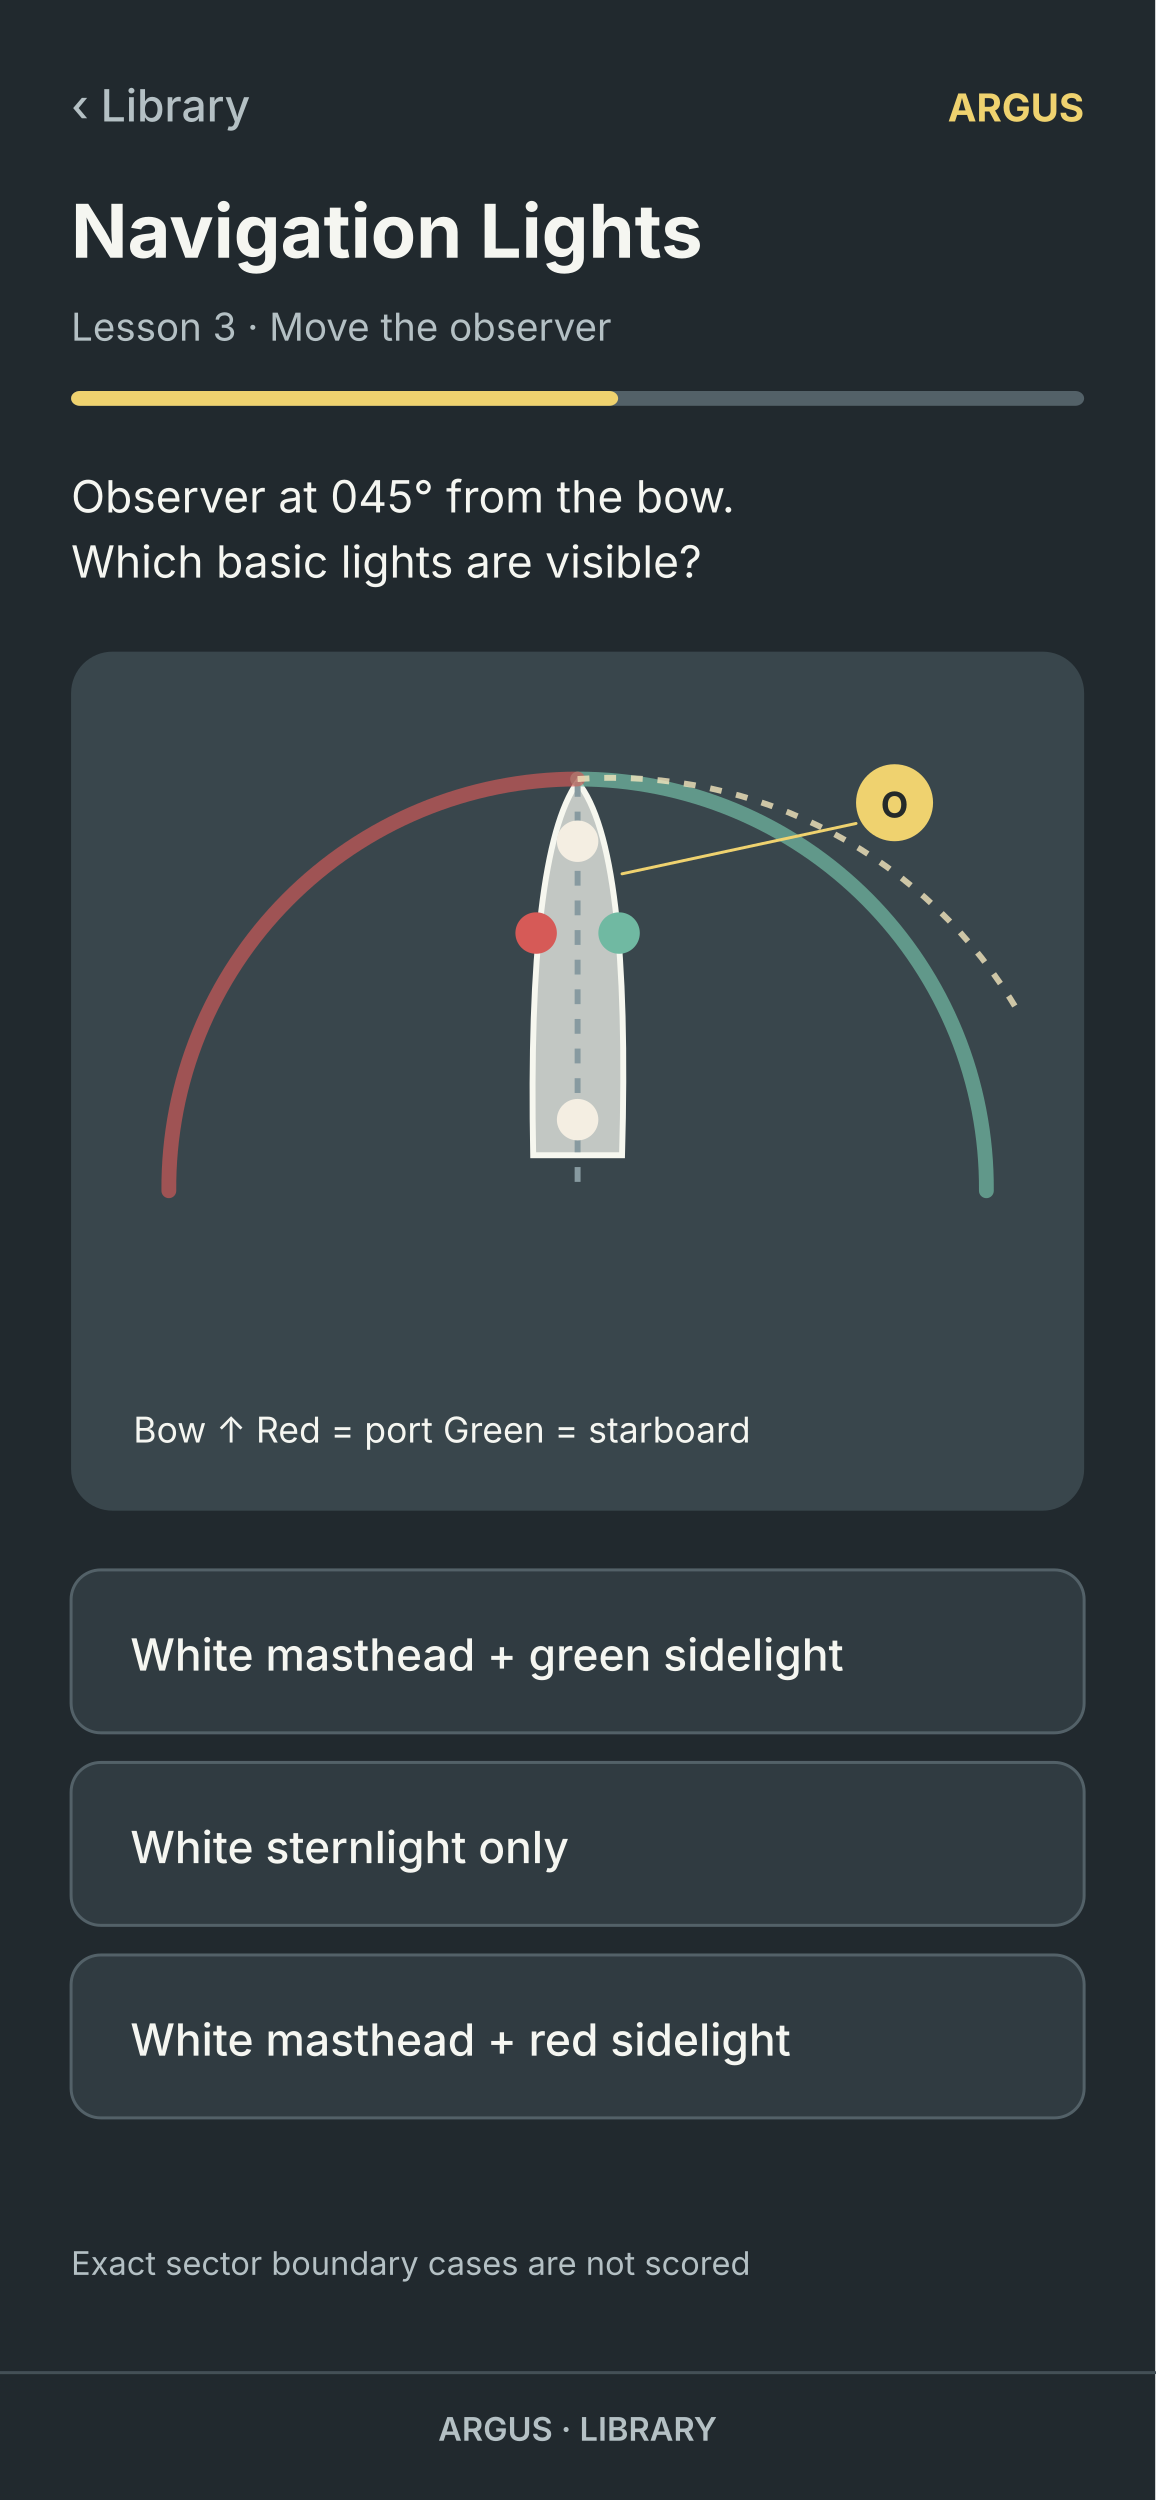
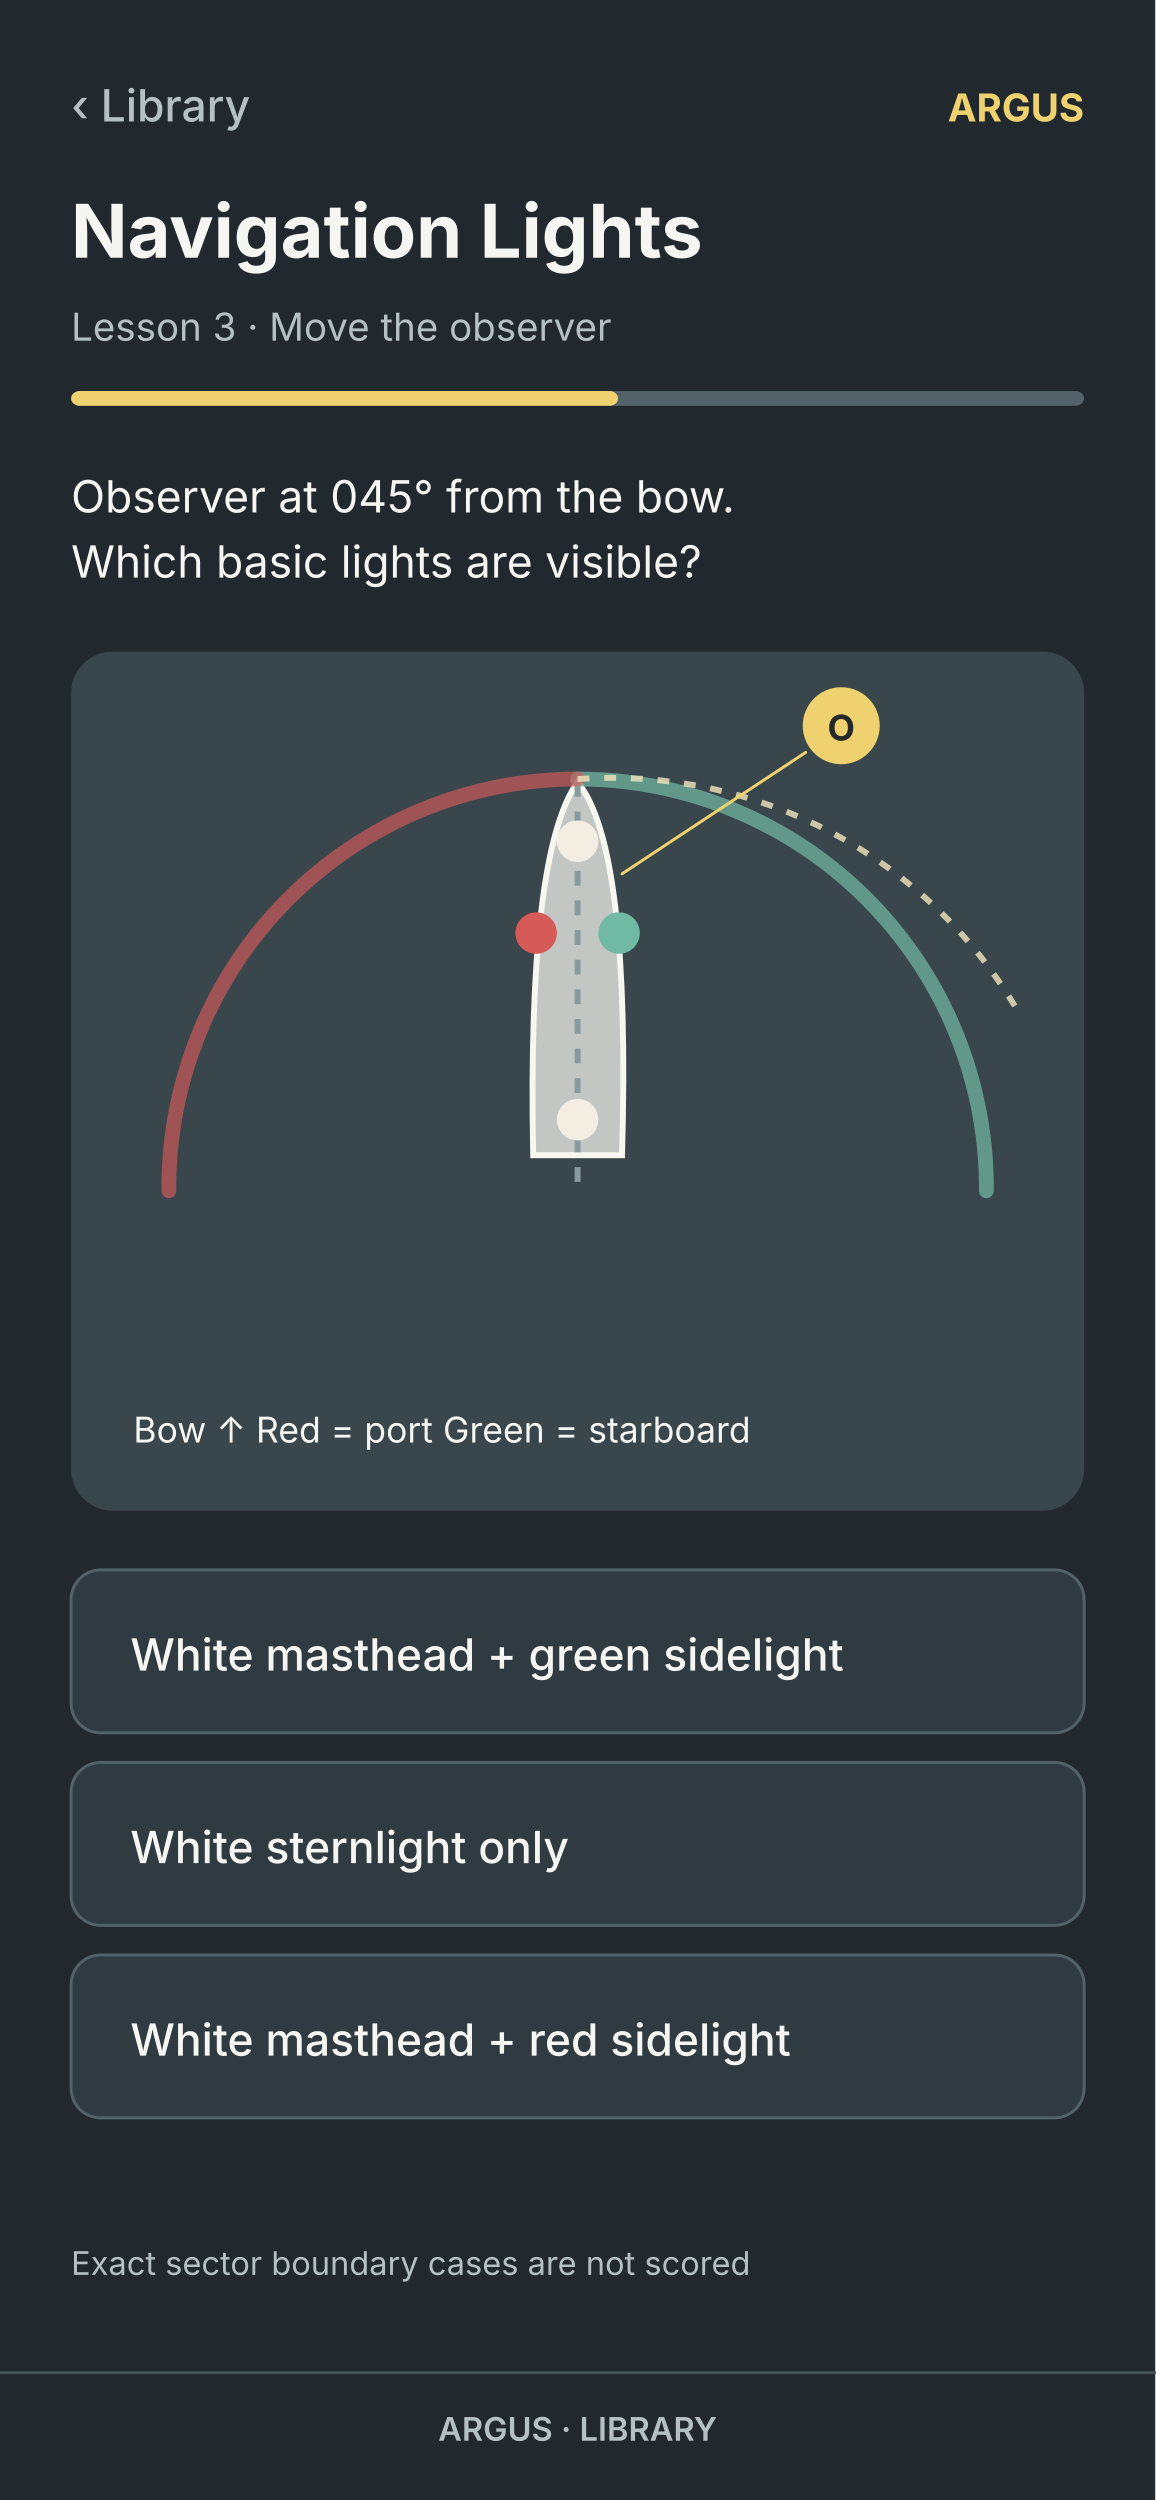
<svg xmlns="http://www.w3.org/2000/svg" width="390" height="844" viewBox="0 0 390 844" role="img" aria-label="Navigation Lights. Lesson 3  ·  Move the observer">
  <rect width="390" height="844" fill="#21292e" />
  <text x="24" y="41" fill="#b4c0c4" font-family="Inter,Arial,Helvetica,sans-serif" font-size="15" font-weight="520" text-anchor="start">‹  Library</text>
  <text x="366" y="41" fill="#efd26f" font-family="Inter,Arial,Helvetica,sans-serif" font-size="13" font-weight="700" text-anchor="end">ARGUS</text>
  <text x="24" y="87" fill="#f5f6f1" font-family="Inter,Arial,Helvetica,sans-serif" font-size="25" font-weight="700" text-anchor="start">Navigation Lights</text>
  <text x="24" y="115" fill="#b4c0c4" font-family="Inter,Arial,Helvetica,sans-serif" font-size="13" font-weight="400" text-anchor="start">Lesson 3  ·  Move the observer</text>
  <rect x="24" y="132" width="342" height="5" rx="3" fill="#536168" stroke="none" stroke-width="1" />
  <rect x="24" y="132" width="184.68" height="5" rx="3" fill="#efd26f" stroke="none" stroke-width="1" />
  <line x1="0" y1="801" x2="390" y2="801" stroke="#445056" stroke-width="1" stroke-linecap="round" />
  <text x="195" y="824" fill="#b4c0c4" font-family="Inter,Arial,Helvetica,sans-serif" font-size="11" font-weight="600" text-anchor="middle">ARGUS     ·     LIBRARY</text>
  <text x="24" y="173" fill="#f5f6f1" font-family="Inter,Arial,Helvetica,sans-serif" font-size="15" font-weight="400" text-anchor="start">Observer at 045° from the bow.</text>
  <text x="24" y="195" fill="#f5f6f1" font-family="Inter,Arial,Helvetica,sans-serif" font-size="15" font-weight="400" text-anchor="start">Which basic lights are visible?</text>
  <rect x="24" y="220" width="342" height="290" rx="14" fill="#39464c" stroke="none" stroke-width="1" />
  <path d="M 195 264 Q 178 288 180 390 L 210 390 Q 213 286 195 264 Z" fill="#c2c7c3" stroke="#f6f7ef" stroke-width="2" />
  <path d="M 195 264 L 195 399" stroke="#879aa0" stroke-dasharray="5 5" stroke-width="2" />
  <circle cx="195" cy="284" r="7" fill="#f4eee2" />
  <circle cx="181" cy="315" r="7" fill="#d65a57" />
  <circle cx="209" cy="315" r="7" fill="#70b9a2" />
  <circle cx="195" cy="378" r="7" fill="#f4eee2" />
  <path d="M 195 263 A 138 138 0 0 1 333 402" stroke="#70b9a2" stroke-width="5" stroke-linecap="round" fill="none" opacity=".72" />
  <path d="M 195 263 A 138 138 0 0 0 57 402" stroke="#d65a57" stroke-width="5" stroke-linecap="round" fill="none" opacity=".65" />
  <path d="M 195 263 A 159 159 0 0 1 344 342" stroke="#f4e6bd" stroke-width="2" fill="none" stroke-dasharray="4 5" opacity=".8" />
-   <circle cx="302" cy="271" r="13" fill="#efd26f" />
-   <text x="302" y="276" fill="#252a29" font-family="Inter,Arial,Helvetica,sans-serif" font-size="12" font-weight="700" text-anchor="middle">O</text>
-   <line x1="289" y1="278" x2="210" y2="295" stroke="#efd26f" stroke-width="1" stroke-linecap="round" />
+   <circle cx="284" cy="245" r="13" fill="#efd26f" />
+   <text x="284" y="250" fill="#252a29" font-family="Inter,Arial,Helvetica,sans-serif" font-size="12" font-weight="700" text-anchor="middle">O</text>
+   <line x1="272" y1="254" x2="210" y2="295" stroke="#efd26f" stroke-width="1" stroke-linecap="round" />
  <text x="45" y="487" fill="#f5f6f1" font-family="Inter,Arial,Helvetica,sans-serif" font-size="12" font-weight="400" text-anchor="start">Bow ↑    Red = port    Green = starboard</text>
  <rect x="24" y="530" width="342" height="55" rx="10" fill="#303b41" stroke="#536168" stroke-width="1" />
  <text x="44" y="564" fill="#f5f6f1" font-family="Inter,Arial,Helvetica,sans-serif" font-size="15" font-weight="450" text-anchor="start">White masthead + green sidelight</text>
  <rect x="24" y="595" width="342" height="55" rx="10" fill="#303b41" stroke="#536168" stroke-width="1" />
  <text x="44" y="629" fill="#f5f6f1" font-family="Inter,Arial,Helvetica,sans-serif" font-size="15" font-weight="450" text-anchor="start">White sternlight only</text>
  <rect x="24" y="660" width="342" height="55" rx="10" fill="#303b41" stroke="#536168" stroke-width="1" />
  <text x="44" y="694" fill="#f5f6f1" font-family="Inter,Arial,Helvetica,sans-serif" font-size="15" font-weight="450" text-anchor="start">White masthead + red sidelight</text>
  <text x="24" y="768" fill="#b4c0c4" font-family="Inter,Arial,Helvetica,sans-serif" font-size="11" font-weight="400" text-anchor="start">Exact sector boundary cases are not scored</text>
</svg>
